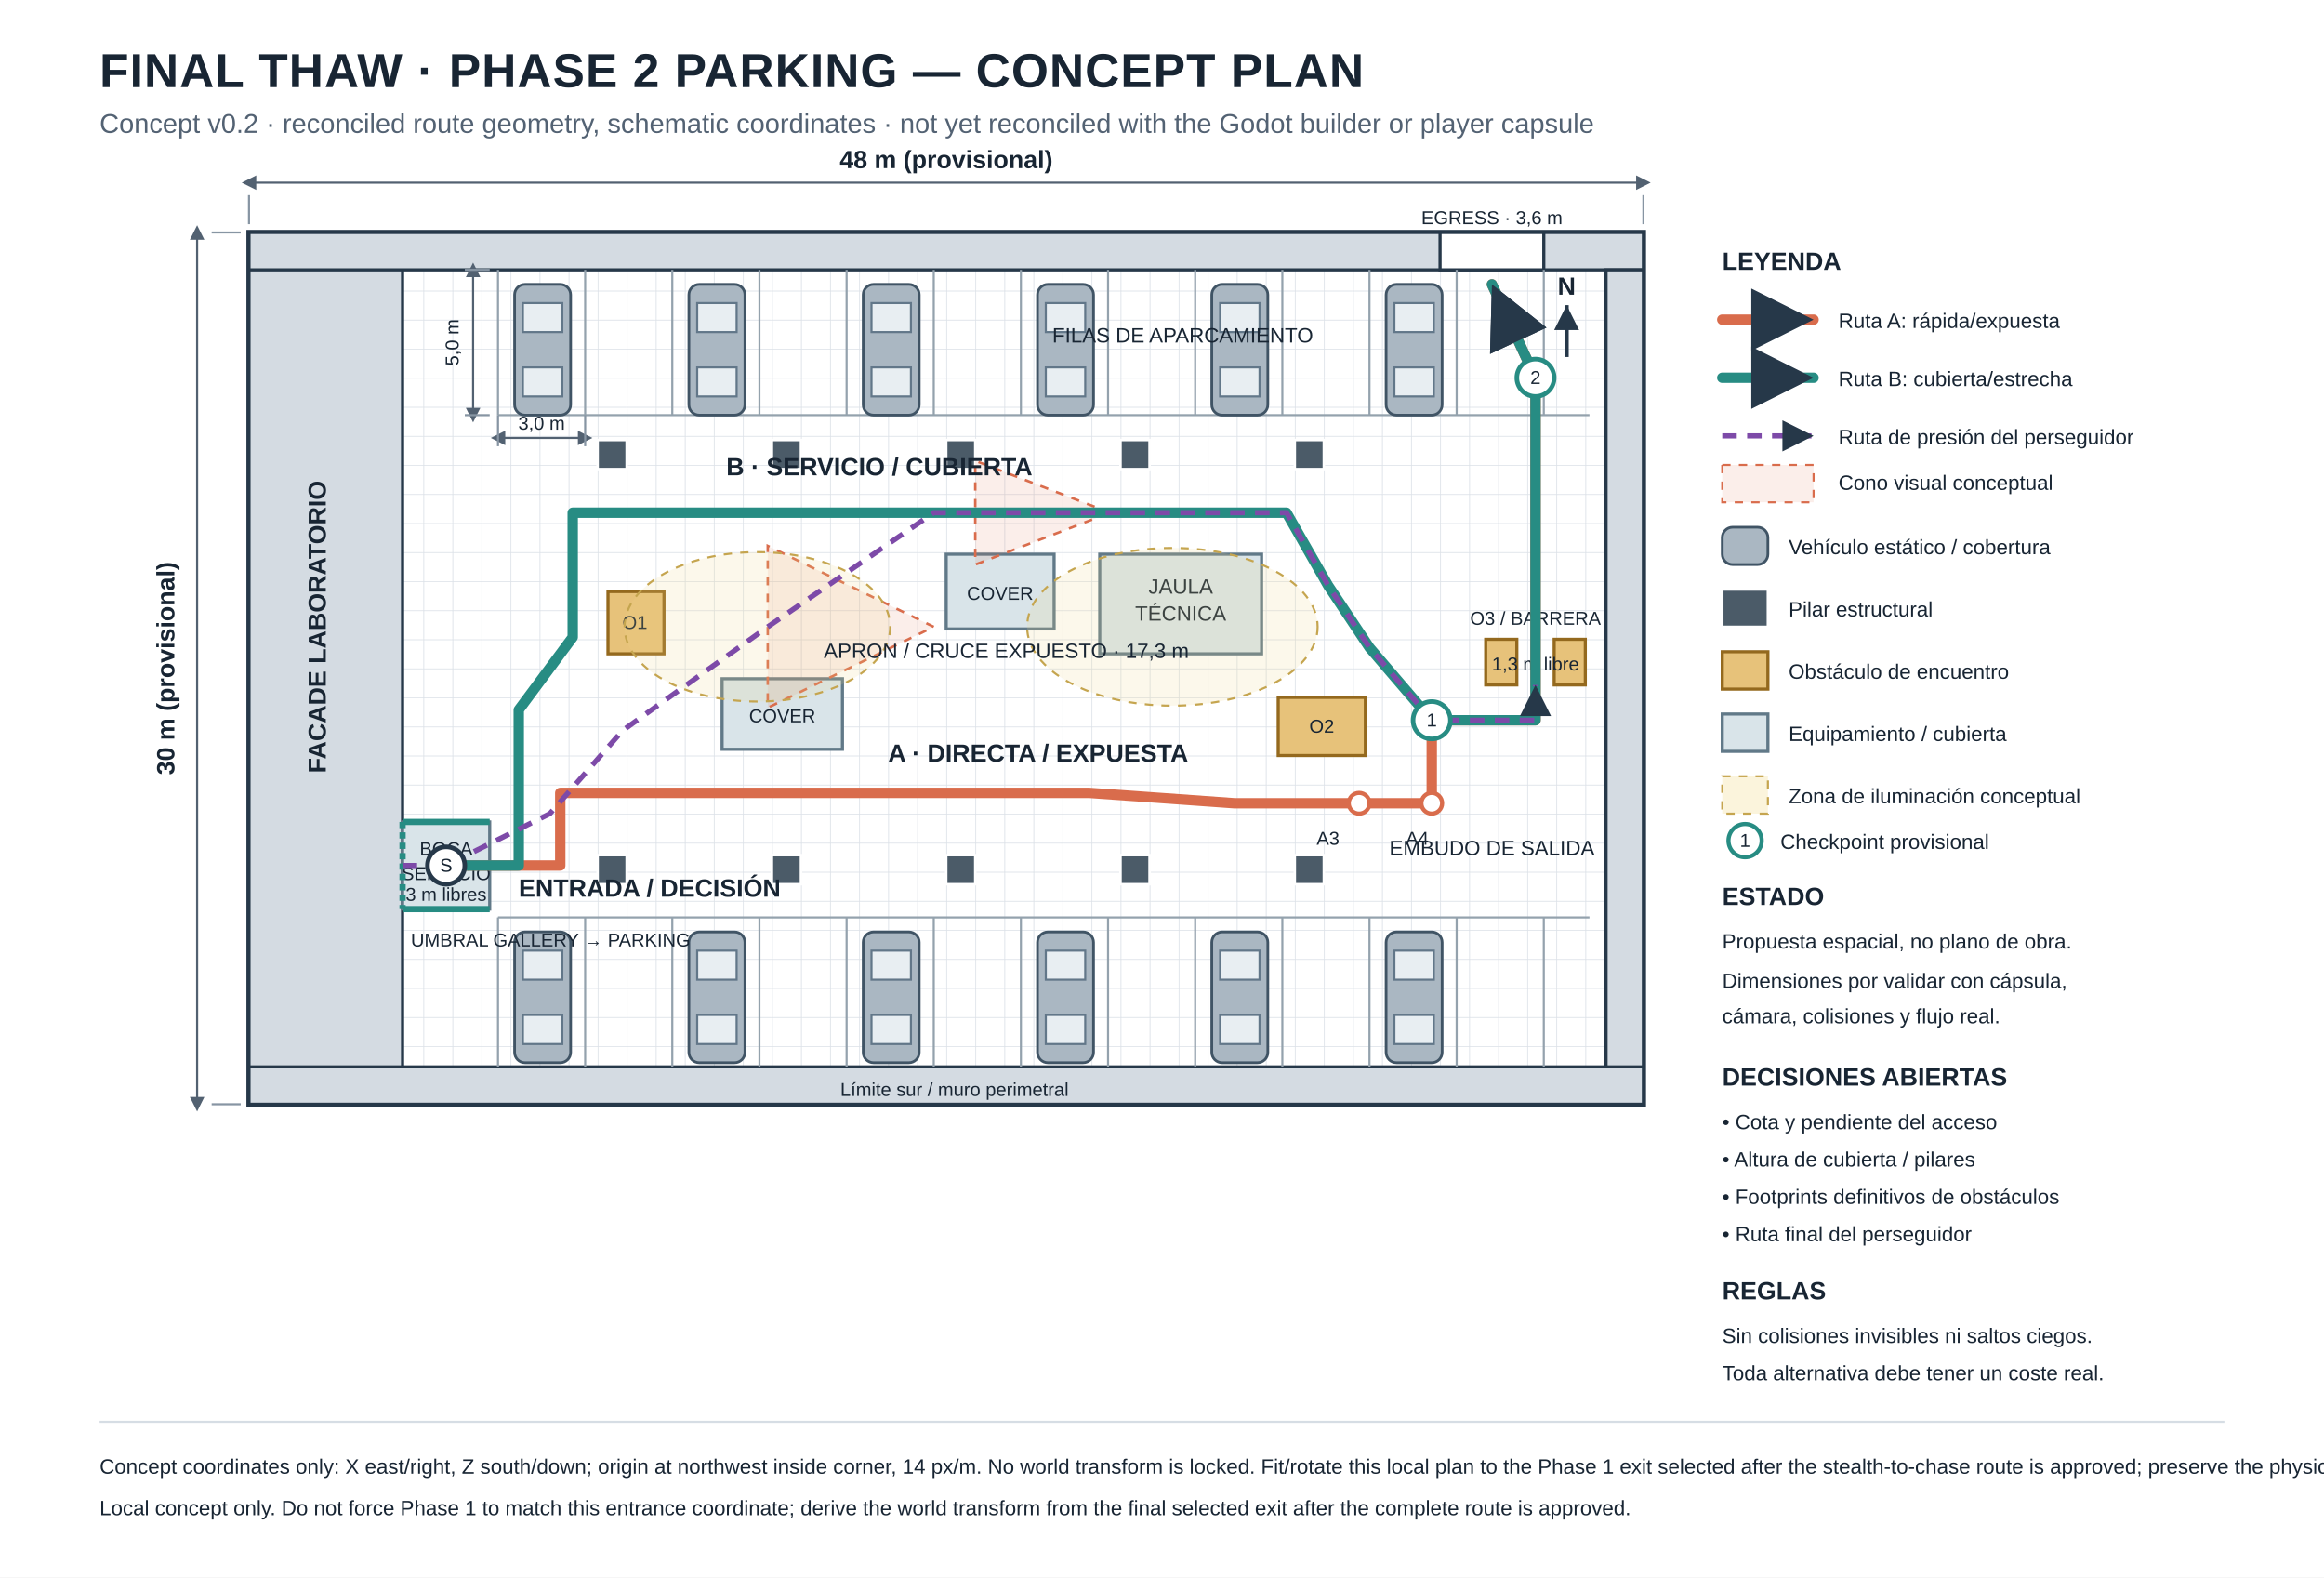
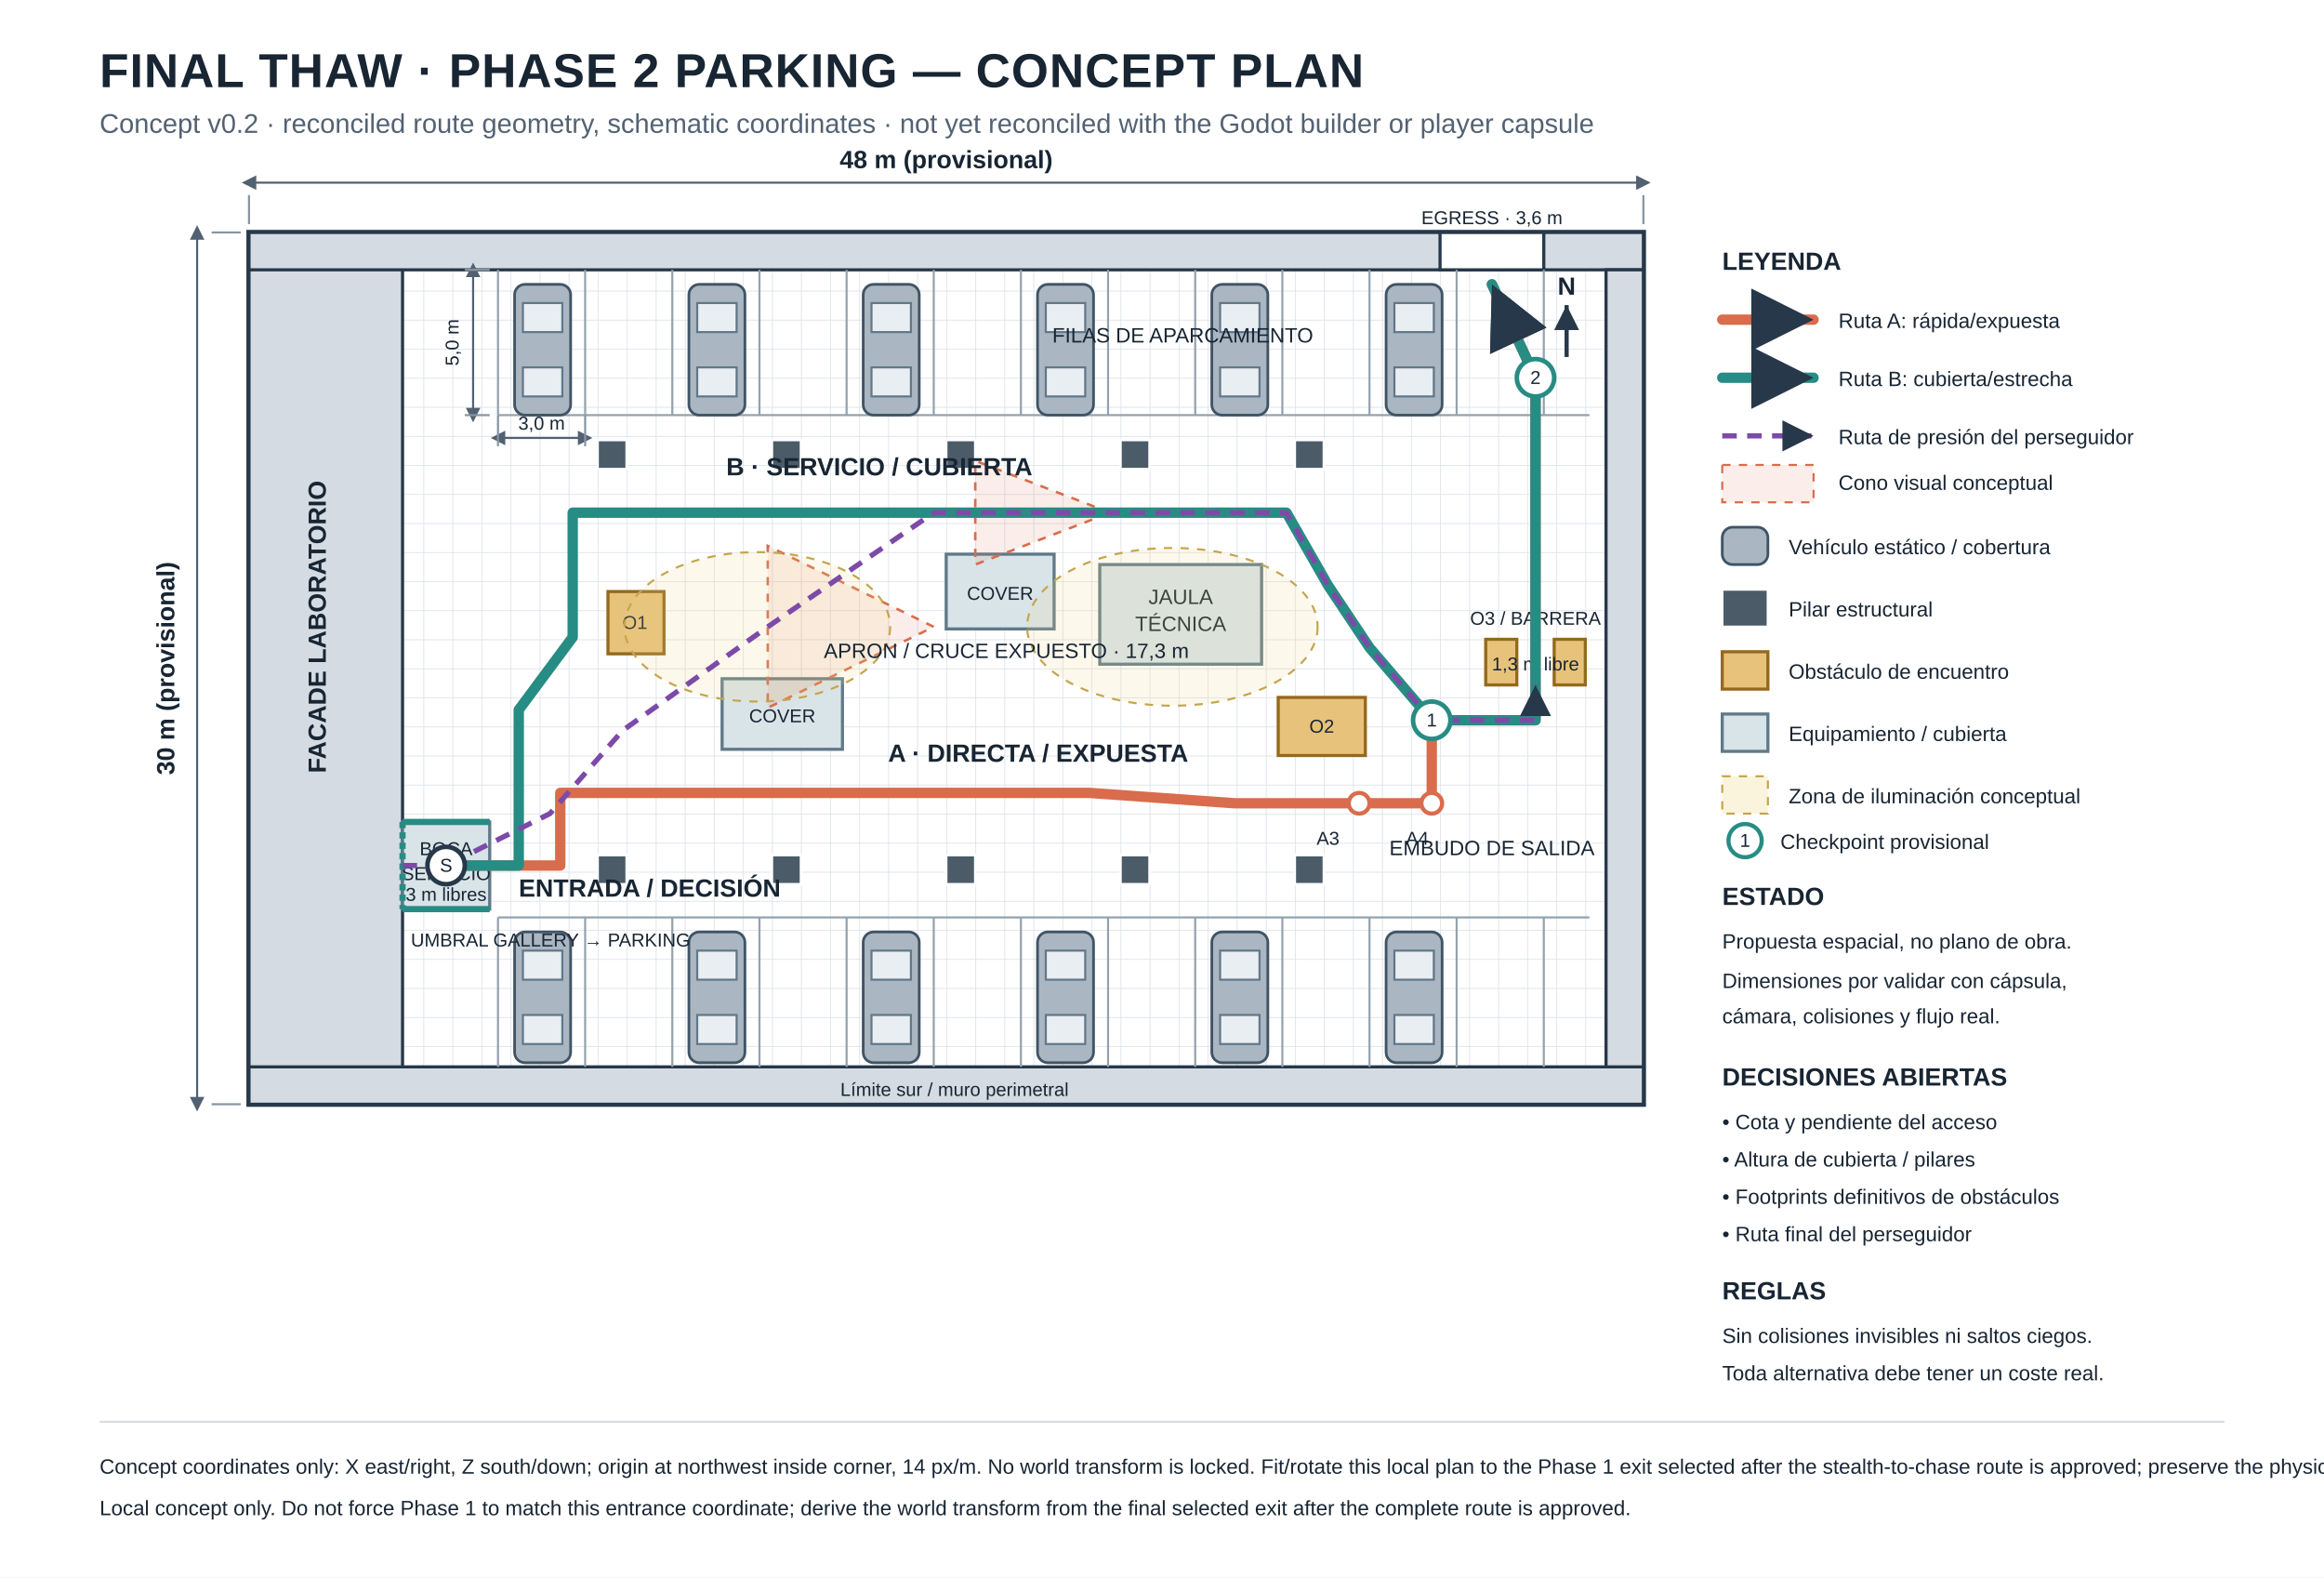
<svg xmlns="http://www.w3.org/2000/svg" width="1120" height="760" viewBox="0 0 1120 760">
  <defs>
    <pattern id="grid" width="14" height="14" patternUnits="userSpaceOnUse">
      <path d="M14 0H0V14" fill="none" stroke="#dce2e8" stroke-width="0.7" />
    </pattern>
    <marker id="arrow" markerWidth="8" markerHeight="8" refX="6" refY="3" orient="auto">
      <path d="M0,0 L6,3 L0,6 Z" fill="#263849" />
    </marker>
    <marker id="dim" markerWidth="7" markerHeight="7" refX="3.5" refY="3.5" orient="auto-start-reverse">
      <path d="M0,0 L7,3.5 L0,7 Z" fill="#526171" />
    </marker>
    <style>
      text{font-family:Arial,Helvetica,sans-serif;fill:#182533}
      .title{font-size:23px;font-weight:700;letter-spacing:.5px}
      .subtitle{font-size:13px;fill:#536273}
      .label{font-size:12px;font-weight:600}
      .small{font-size:10px}
      .tiny{font-size:9px}
      .boundary{fill:#f5f6f7;stroke:#263849;stroke-width:3}
      .wall{fill:#d4dbe2;stroke:#263849;stroke-width:1.5}
      .service{fill:#d9e4e9;stroke:#617988;stroke-width:1.5}
      .car{fill:#aab7c2;stroke:#405465;stroke-width:1.3;rx:5}
      .carGlass{fill:#e8eef2;stroke:#627789;stroke-width:1}
      .column{fill:#4b5b68;stroke:#fff;stroke-width:1.2}
      .obstacle{fill:#e7c27a;stroke:#94691e;stroke-width:1.5}
      .routeA{fill:none;stroke:#d96c4c;stroke-width:5;stroke-linecap:round;stroke-linejoin:round;marker-end:url(#arrow)}
      .routeB{fill:none;stroke:#278c83;stroke-width:5;stroke-linecap:round;stroke-linejoin:round;marker-end:url(#arrow)}
      .threat{fill:none;stroke:#7d4aa8;stroke-width:2.5;stroke-dasharray:7 5;marker-end:url(#arrow)}
      .dimline{stroke:#526171;stroke-width:1;marker-start:url(#dim);marker-end:url(#dim)}
      .thin{stroke:#8795a3;stroke-width:1;fill:none}
    </style>
  </defs>
  <rect width="1120" height="760" fill="#ffffff" />
  <text x="48" y="42" class="title">FINAL THAW · PHASE 2 PARKING — CONCEPT PLAN</text>
  <text x="48" y="64" class="subtitle">Concept v0.2 · reconciled route geometry, schematic coordinates · not yet reconciled with the Godot builder or player capsule</text>
  <g transform="translate(120 112)">
    <rect x="0" y="0" width="672" height="420" fill="url(#grid)" stroke="#263849" stroke-width="2.5" />
    <line x1="0" y1="-24" x2="672" y2="-24" class="dimline" />
    <line x1="0" y1="-18" x2="0" y2="-4" class="thin" />
    <line x1="672" y1="-18" x2="672" y2="-4" class="thin" />
    <text x="336" y="-31" class="label" text-anchor="middle">48 m (provisional)</text>
    <line x1="-25" y1="0" x2="-25" y2="420" class="dimline" />
    <line x1="-18" y1="0" x2="-4" y2="0" class="thin" />
    <line x1="-18" y1="420" x2="-4" y2="420" class="thin" />
    <text x="-36" y="210" class="label" text-anchor="middle" transform="rotate(-90 -36 210)">30 m (provisional)</text>
    <rect x="0" y="0" width="74" height="420" class="wall" />
    <text x="37" y="190" class="label" text-anchor="middle" transform="rotate(-90 37 190)">FACADE LABORATORIO</text>
    <rect x="74" y="284" width="42" height="42" class="service" />
    <text x="95" y="300" class="tiny" text-anchor="middle">BOCA</text>
    <text x="95" y="312" class="tiny" text-anchor="middle">SERVICIO</text>
    <path d="M74 284 H116 M74 326 H116" stroke="#278c83" stroke-width="3" />
    <path d="M74 284 V326" stroke="#278c83" stroke-width="3" stroke-dasharray="3 2" />
    <text x="95" y="322" class="tiny" text-anchor="middle">3 m libres</text>
    <rect x="0" y="0" width="672" height="18" class="wall" />
    <rect x="574" y="0" width="50" height="18" fill="#ffffff" stroke="#263849" stroke-width="1.5" />
    <text x="599" y="-4" class="tiny" text-anchor="middle">EGRESS · 3,6 m</text>
    <rect x="654" y="18" width="18" height="402" class="wall" />
    <rect x="0" y="402" width="672" height="18" class="wall" />
    <g stroke="#94a2ad" stroke-width="1" fill="none">
      <path d="M120 18V88 M162 18V88 M204 18V88 M246 18V88 M288 18V88 M330 18V88 M372 18V88 M414 18V88 M456 18V88 M498 18V88 M540 18V88 M582 18V88 M624 18V88" />
      <path d="M120 88H646" />
      <path d="M120 330V402 M162 330V402 M204 330V402 M246 330V402 M288 330V402 M330 330V402 M372 330V402 M414 330V402 M456 330V402 M498 330V402 M540 330V402 M582 330V402 M624 330V402" />
      <path d="M120 330H646" />
    </g>
    <line x1="120" y1="99" x2="162" y2="99" class="dimline" />
    <line x1="120" y1="88" x2="120" y2="103" class="thin" />
    <line x1="162" y1="88" x2="162" y2="103" class="thin" />
    <text x="141" y="95" class="tiny" text-anchor="middle">3,0 m</text>
    <line x1="108" y1="18" x2="108" y2="88" class="dimline" />
    <line x1="104" y1="18" x2="116" y2="18" class="thin" />
    <line x1="104" y1="88" x2="116" y2="88" class="thin" />
    <text x="101" y="53" class="tiny" text-anchor="middle" transform="rotate(-90 101 53)">5,0 m</text>
    <g>
      <g transform="translate(128 25)">
        <rect class="car" width="27" height="63" />
        <rect class="carGlass" x="4" y="9" width="19" height="14" />
        <rect class="carGlass" x="4" y="40" width="19" height="14" />
      </g>
      <g transform="translate(212 25)">
        <rect class="car" width="27" height="63" />
        <rect class="carGlass" x="4" y="9" width="19" height="14" />
        <rect class="carGlass" x="4" y="40" width="19" height="14" />
      </g>
      <g transform="translate(296 25)">
        <rect class="car" width="27" height="63" />
        <rect class="carGlass" x="4" y="9" width="19" height="14" />
        <rect class="carGlass" x="4" y="40" width="19" height="14" />
      </g>
      <g transform="translate(380 25)">
        <rect class="car" width="27" height="63" />
        <rect class="carGlass" x="4" y="9" width="19" height="14" />
        <rect class="carGlass" x="4" y="40" width="19" height="14" />
      </g>
      <g transform="translate(464 25)">
        <rect class="car" width="27" height="63" />
        <rect class="carGlass" x="4" y="9" width="19" height="14" />
        <rect class="carGlass" x="4" y="40" width="19" height="14" />
      </g>
      <g transform="translate(548 25)">
        <rect class="car" width="27" height="63" />
        <rect class="carGlass" x="4" y="9" width="19" height="14" />
        <rect class="carGlass" x="4" y="40" width="19" height="14" />
      </g>
      <g transform="translate(128 337)">
        <rect class="car" width="27" height="63" />
        <rect class="carGlass" x="4" y="9" width="19" height="14" />
        <rect class="carGlass" x="4" y="40" width="19" height="14" />
      </g>
      <g transform="translate(212 337)">
        <rect class="car" width="27" height="63" />
        <rect class="carGlass" x="4" y="9" width="19" height="14" />
        <rect class="carGlass" x="4" y="40" width="19" height="14" />
      </g>
      <g transform="translate(296 337)">
        <rect class="car" width="27" height="63" />
        <rect class="carGlass" x="4" y="9" width="19" height="14" />
        <rect class="carGlass" x="4" y="40" width="19" height="14" />
      </g>
      <g transform="translate(380 337)">
        <rect class="car" width="27" height="63" />
        <rect class="carGlass" x="4" y="9" width="19" height="14" />
        <rect class="carGlass" x="4" y="40" width="19" height="14" />
      </g>
      <g transform="translate(464 337)">
        <rect class="car" width="27" height="63" />
        <rect class="carGlass" x="4" y="9" width="19" height="14" />
        <rect class="carGlass" x="4" y="40" width="19" height="14" />
      </g>
      <g transform="translate(548 337)">
        <rect class="car" width="27" height="63" />
        <rect class="carGlass" x="4" y="9" width="19" height="14" />
        <rect class="carGlass" x="4" y="40" width="19" height="14" />
      </g>
    </g>
    <g>
      <rect x="168" y="100" width="14" height="14" class="column" />
      <rect x="252" y="100" width="14" height="14" class="column" />
      <rect x="336" y="100" width="14" height="14" class="column" />
      <rect x="420" y="100" width="14" height="14" class="column" />
      <rect x="504" y="100" width="14" height="14" class="column" />
      <rect x="168" y="300" width="14" height="14" class="column" />
      <rect x="252" y="300" width="14" height="14" class="column" />
      <rect x="336" y="300" width="14" height="14" class="column" />
      <rect x="420" y="300" width="14" height="14" class="column" />
      <rect x="504" y="300" width="14" height="14" class="column" />
    </g>
-     <rect x="410" y="155" width="78" height="48" class="service" />
-     <text x="449" y="174" class="small" text-anchor="middle">JAULA</text>
-     <text x="449" y="187" class="small" text-anchor="middle">TÉCNICA</text>
+     <rect x="410" y="160" width="78" height="48" class="service" />
+     <text x="449" y="179" class="small" text-anchor="middle">JAULA</text>
+     <text x="449" y="192" class="small" text-anchor="middle">TÉCNICA</text>
    <rect x="596" y="196" width="15" height="22" class="obstacle" />
    <rect x="629" y="196" width="15" height="22" class="obstacle" />
    <text x="620" y="189" class="tiny" text-anchor="middle">O3 / BARRERA</text>
    <text x="620" y="211" class="tiny" text-anchor="middle">1,3 m libre</text>
    <rect x="496" y="224" width="42" height="28" class="obstacle" />
    <text x="517" y="241" class="tiny" text-anchor="middle">O2</text>
    <rect x="228" y="215" width="58" height="34" class="service" />
    <text x="257" y="236" class="tiny" text-anchor="middle">COVER</text>
    <rect x="336" y="155" width="52" height="36" class="service" />
    <text x="362" y="177" class="tiny" text-anchor="middle">COVER</text>
    <rect x="173" y="173" width="27" height="30" class="obstacle" />
    <text x="186" y="191" class="tiny" text-anchor="middle">O1</text>
    <path d="M330 190 L250 151 L250 229 Z" fill="#d96c4c" fill-opacity=".12" stroke="#d96c4c" stroke-width="1.2" stroke-dasharray="4 4" />
    <path d="M415 135 L350 110 L350 160 Z" fill="#d96c4c" fill-opacity=".12" stroke="#d96c4c" stroke-width="1.2" stroke-dasharray="4 4" />
    <ellipse cx="245" cy="190" rx="64" ry="36" fill="#f0d88b" fill-opacity=".17" stroke="#c5a54f" stroke-width="1" stroke-dasharray="4 4" />
    <ellipse cx="445" cy="190" rx="70" ry="38" fill="#f0d88b" fill-opacity=".17" stroke="#c5a54f" stroke-width="1" stroke-dasharray="4 4" />
    <path d="M95 305 L130 305 L150 305 L150 270 L200 270 L270 270 L320 270 L405 270 L475 275 L535 275 L570 275 L570 235 L620 235 L620 218 L620 70 L599 25" class="routeA" />
    <path d="M95 305 L130 305 L130 230 L156 195 L156 135 L220 135 L290 135 L362 135 L415 135 L500 135 L520 170 L540 200 L570 235 L620 235 L620 218 L620 70 L599 25" class="routeB" />
    <path d="M74 305 L95 305 L145 280 L180 240 L250 190 L330 135 L415 135 L500 135 L520 170 L540 200 L570 235 L620 235 L620 218" class="threat" />
    <circle cx="535" cy="275" r="5" fill="#ffffff" stroke="#d96c4c" stroke-width="2" />
    <text x="520" y="295" class="tiny" text-anchor="middle">A3</text>
    <circle cx="570" cy="275" r="5" fill="#ffffff" stroke="#d96c4c" stroke-width="2" />
    <text x="563" y="295" class="tiny" text-anchor="middle">A4</text>
    <circle cx="95" cy="305" r="9" fill="#ffffff" stroke="#263849" stroke-width="2.2" />
    <text x="95" y="308" class="tiny" text-anchor="middle">S</text>
    <circle cx="570" cy="235" r="9" fill="#ffffff" stroke="#278c83" stroke-width="2.2" />
    <text x="570" y="238" class="tiny" text-anchor="middle">1</text>
    <circle cx="620" cy="70" r="9" fill="#ffffff" stroke="#278c83" stroke-width="2.2" />
    <text x="620" y="73" class="tiny" text-anchor="middle">2</text>
    <text x="78" y="344" class="tiny">UMBRAL GALLERY → PARKING</text>
    <text x="130" y="320" class="label">ENTRADA / DECISIÓN</text>
    <text x="308" y="255" class="label" fill="#b94e30">A · DIRECTA / EXPUESTA</text>
    <text x="230" y="117" class="label" fill="#1b746d">B · SERVICIO / CUBIERTA</text>
    <text x="365" y="205" class="small" text-anchor="middle">APRON / CRUCE EXPUESTO · 17,3 m</text>
    <text x="599" y="300" class="small" text-anchor="middle">EMBUDO DE SALIDA</text>
    <text x="450" y="53" class="small" text-anchor="middle">FILAS DE APARCAMIENTO</text>
    <text x="340" y="416" class="tiny" text-anchor="middle">Límite sur / muro perimetral</text>
    <path d="M635 60 L635 35" stroke="#263849" stroke-width="2" marker-end="url(#arrow)" />
    <text x="635" y="30" class="label" text-anchor="middle">N</text>
  </g>
  <g transform="translate(830 130)">
    <text x="0" y="0" class="label">LEYENDA</text>
    <line x1="0" y1="24" x2="44" y2="24" class="routeA" />
    <text x="56" y="28" class="small">Ruta A: rápida/expuesta</text>
    <line x1="0" y1="52" x2="44" y2="52" class="routeB" />
    <text x="56" y="56" class="small">Ruta B: cubierta/estrecha</text>
    <line x1="0" y1="80" x2="44" y2="80" class="threat" />
    <text x="56" y="84" class="small">Ruta de presión del perseguidor</text>
    <rect x="0" y="94" width="44" height="18" fill="#d96c4c" fill-opacity=".12" stroke="#d96c4c" stroke-dasharray="4 4" />
    <text x="56" y="106" class="small">Cono visual conceptual</text>
    <rect x="0" y="124" width="22" height="18" class="car" />
    <text x="32" y="137" class="small">Vehículo estático / cobertura</text>
    <rect x="0" y="154" width="22" height="18" class="column" />
    <text x="32" y="167" class="small">Pilar estructural</text>
    <rect x="0" y="184" width="22" height="18" class="obstacle" />
    <text x="32" y="197" class="small">Obstáculo de encuentro</text>
    <rect x="0" y="214" width="22" height="18" class="service" />
    <text x="32" y="227" class="small">Equipamiento / cubierta</text>
    <rect x="0" y="244" width="22" height="18" fill="#f0d88b" fill-opacity=".3" stroke="#c5a54f" stroke-dasharray="4 4" />
    <text x="32" y="257" class="small">Zona de iluminación conceptual</text>
    <circle cx="11" cy="275" r="8" fill="#fff" stroke="#278c83" stroke-width="2" />
    <text x="11" y="278" class="tiny" text-anchor="middle">1</text>
    <text x="28" y="279" class="small">Checkpoint provisional</text>
    <text x="0" y="306" class="label">ESTADO</text>
    <text x="0" y="327" class="small">Propuesta espacial, no plano de obra.</text>
    <text x="0" y="346" class="small">Dimensiones por validar con cápsula,</text>
    <text x="0" y="363" class="small">cámara, colisiones y flujo real.</text>
    <text x="0" y="393" class="label">DECISIONES ABIERTAS</text>
    <text x="0" y="414" class="small">• Cota y pendiente del acceso</text>
    <text x="0" y="432" class="small">• Altura de cubierta / pilares</text>
    <text x="0" y="450" class="small">• Footprints definitivos de obstáculos</text>
    <text x="0" y="468" class="small">• Ruta final del perseguidor</text>
    <text x="0" y="496" class="label">REGLAS</text>
    <text x="0" y="517" class="small">Sin colisiones invisibles ni saltos ciegos.</text>
    <text x="0" y="535" class="small">Toda alternativa debe tener un coste real.</text>
  </g>
  <line x1="48" y1="685" x2="1072" y2="685" stroke="#d6dde4" />
  <text x="48" y="710" class="small">Concept coordinates only: X east/right, Z south/down; origin at northwest inside corner, 14 px/m. No world transform is locked. Fit/rotate this local plan to the Phase 1 exit selected after the stealth-to-chase route is approved; preserve the physical threshold, width, orientation and elevation.</text>
  <text x="48" y="730" class="small">Local concept only. Do not force Phase 1 to match this entrance coordinate; derive the world transform from the final selected exit after the complete route is approved.</text>
</svg>
